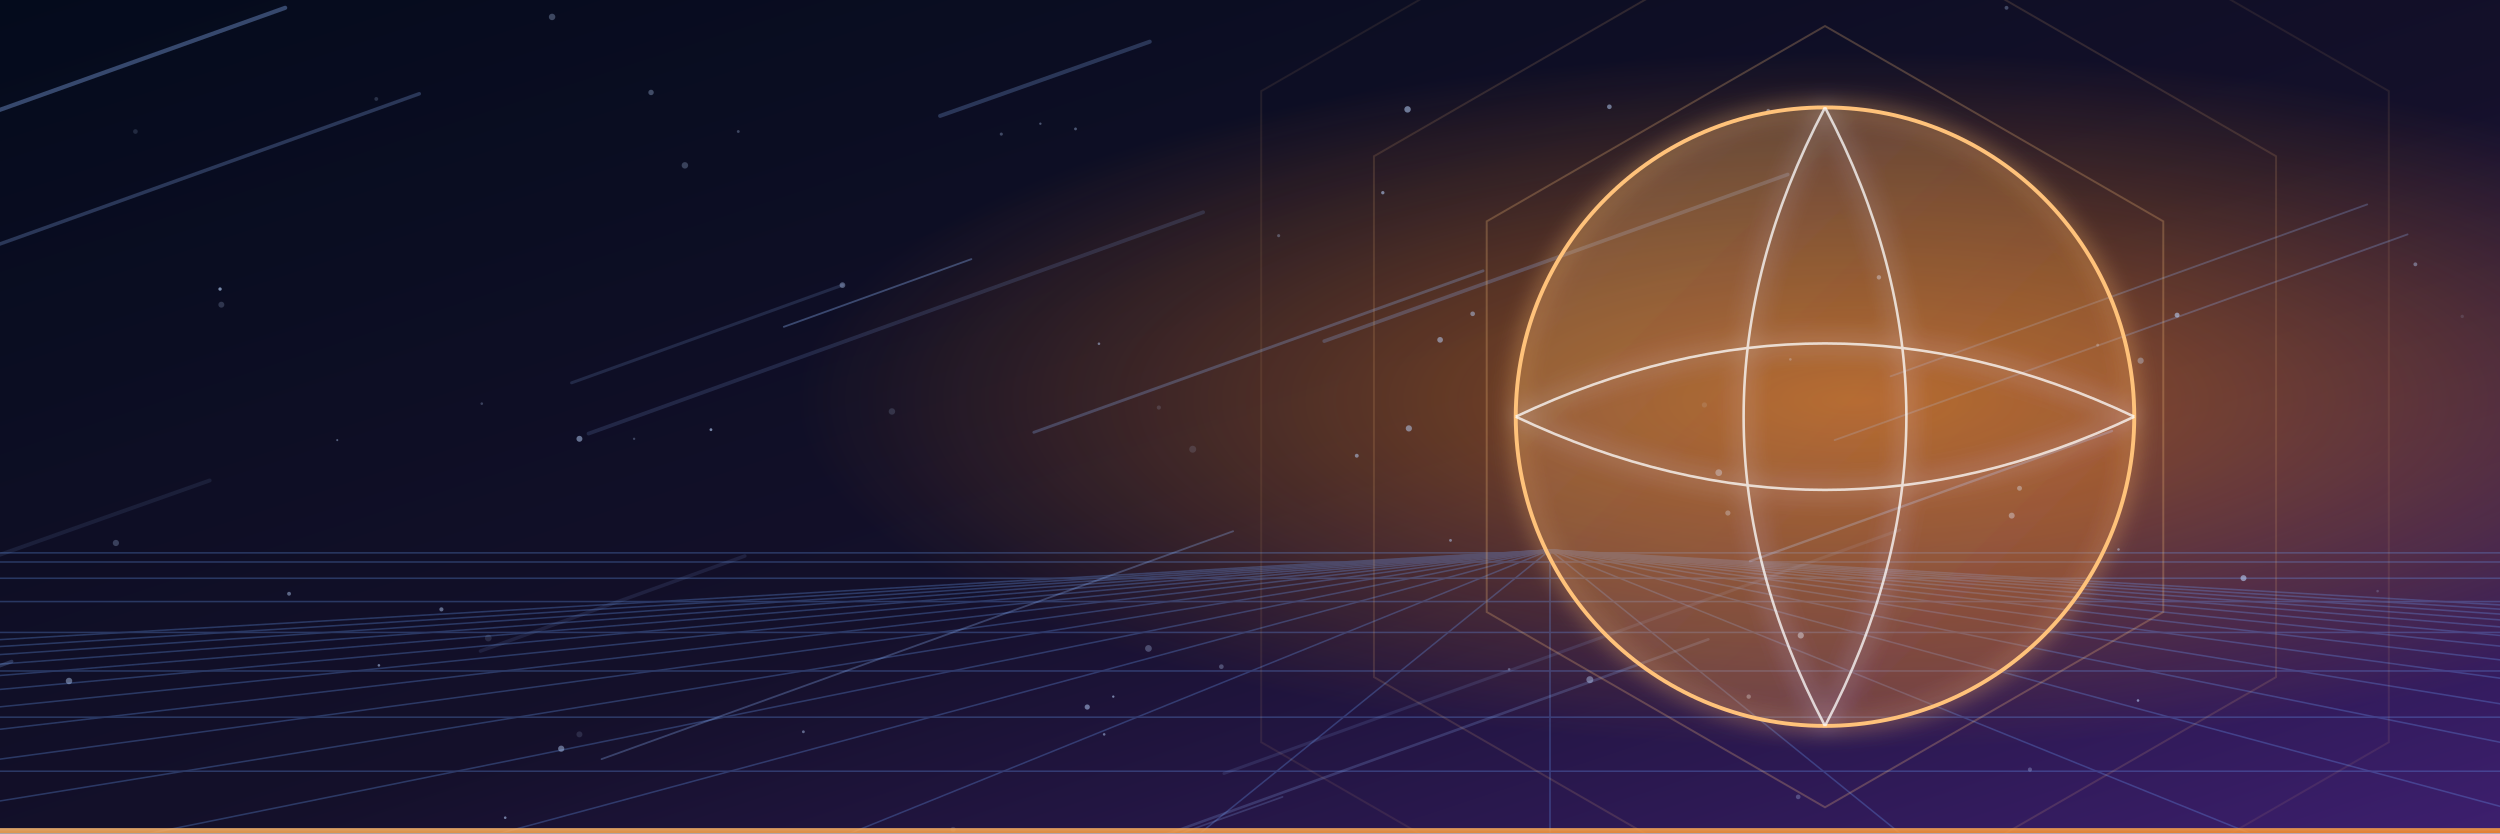
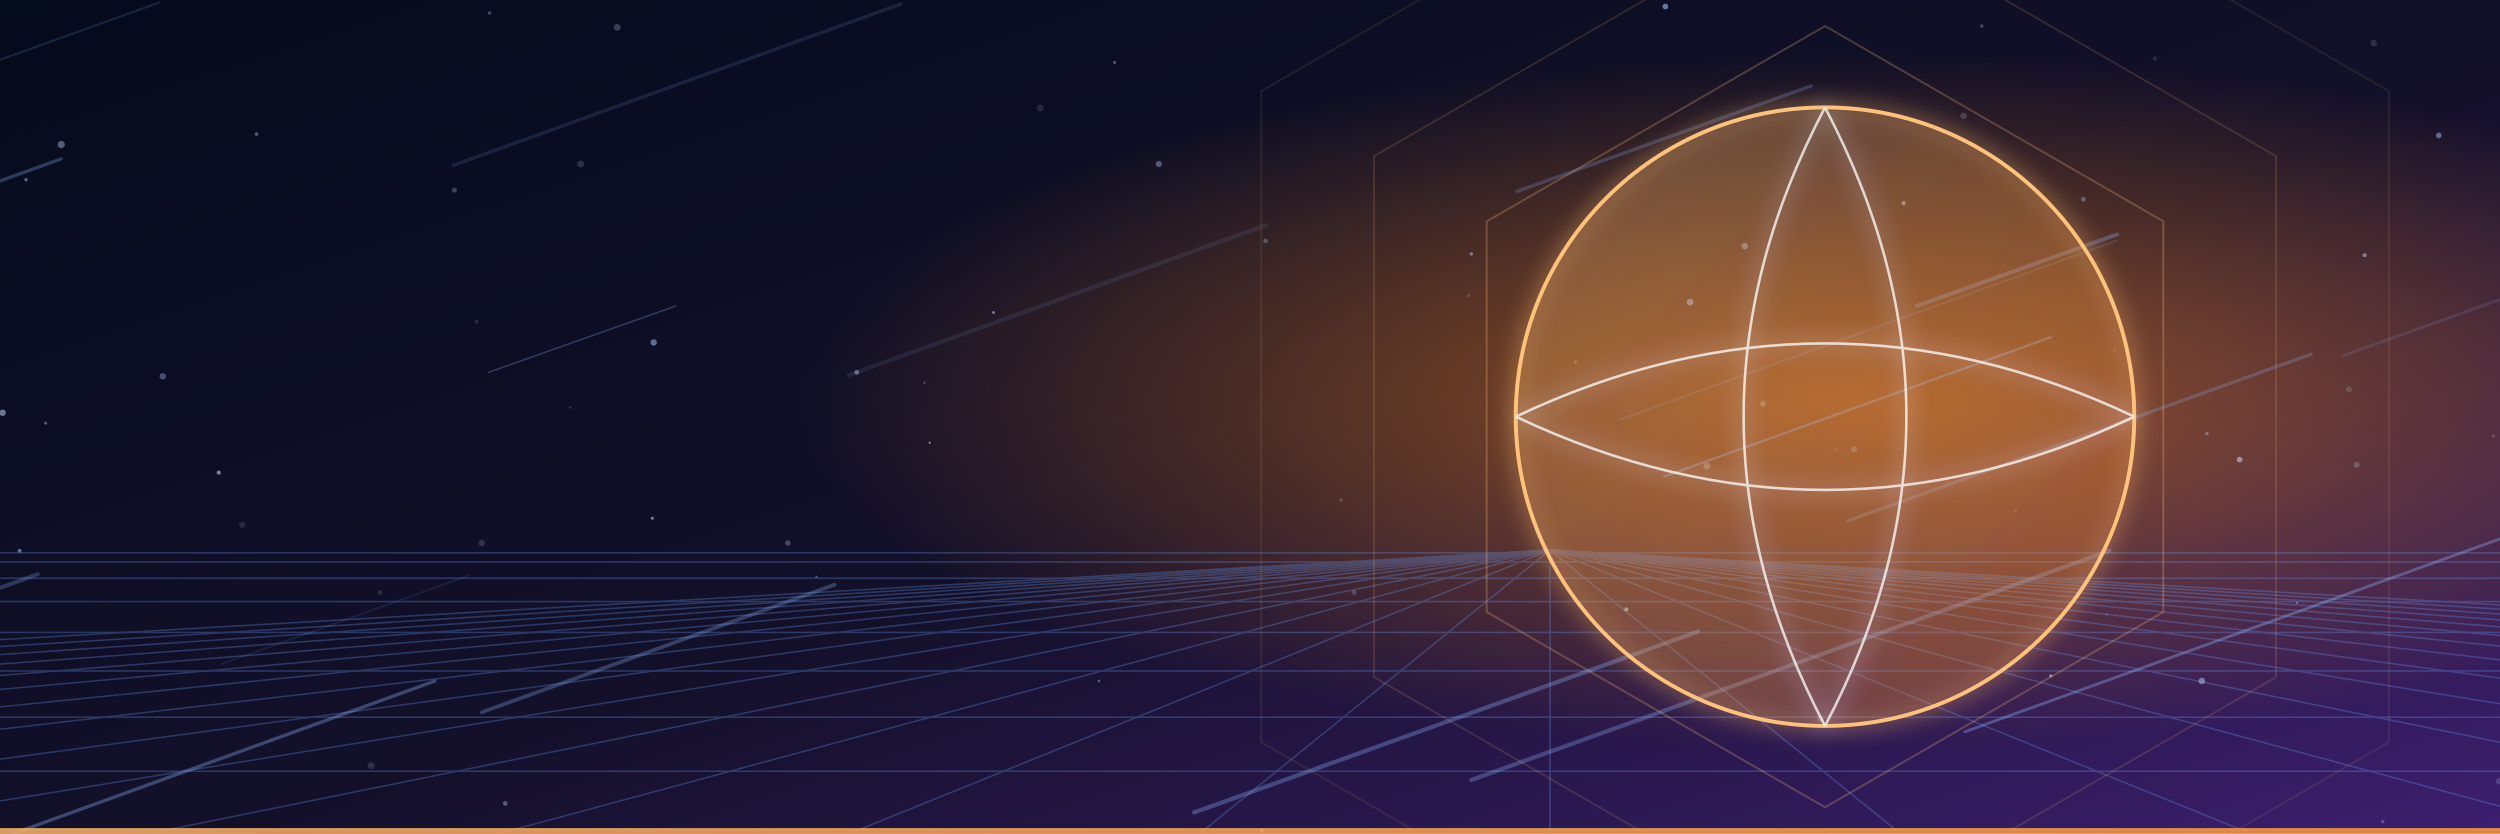
<svg xmlns="http://www.w3.org/2000/svg" viewBox="0 0 1920 640" width="1920" height="640" preserveAspectRatio="xMidYMid slice">
  <defs>
    <linearGradient id="bg" x1="0" y1="0" x2="1" y2="1">
      <stop offset="0" stop-color="#040b1c" />
      <stop offset=".55" stop-color="#14102a" />
      <stop offset="1" stop-color="#3d1f6e" />
    </linearGradient>
    <radialGradient id="halo" cx="0.74" cy="0.48" r="0.42">
      <stop offset="0" stop-color="#ff8a1f" stop-opacity=".55" />
      <stop offset="1" stop-color="#ff8a1f" stop-opacity="0" />
    </radialGradient>
    <linearGradient id="shape" x1="0" y1="0" x2="1" y2="1">
      <stop offset="0" stop-color="#ffc27a" />
      <stop offset="1" stop-color="#ff8a1f" />
    </linearGradient>
    <linearGradient id="fade" x1="0" y1="0" x2="0" y2="1">
      <stop offset="0" stop-color="#fff" stop-opacity="0" />
      <stop offset=".35" stop-color="#fff" stop-opacity="1" />
    </linearGradient>
    <mask id="fadeUp">
      <rect width="1920" height="640" fill="url(#fade)" />
    </mask>
    <filter id="glow" x="-30%" y="-30%" width="160%" height="160%">
      <feGaussianBlur stdDeviation="8" result="b" />
      <feMerge>
        <feMergeNode in="b" />
        <feMergeNode in="SourceGraphic" />
      </feMerge>
    </filter>
  </defs>
  <rect width="1920" height="640" fill="url(#bg)" />
  <rect width="1920" height="640" fill="url(#halo)" />
  <g stroke="#6aa3ff" stroke-width="1.2" opacity=".28" mask="url(#fadeUp)">
    <line x1="1190.4" y1="422.4" x2="-2572.8" y2="640" />
    <line x1="1190.4" y1="422.4" x2="-2304" y2="640" />
    <line x1="1190.4" y1="422.4" x2="-2035.2" y2="640" />
    <line x1="1190.4" y1="422.4" x2="-1766.4" y2="640" />
    <line x1="1190.4" y1="422.4" x2="-1497.6" y2="640" />
    <line x1="1190.4" y1="422.4" x2="-1228.8" y2="640" />
    <line x1="1190.4" y1="422.4" x2="-960" y2="640" />
    <line x1="1190.4" y1="422.4" x2="-691.2" y2="640" />
    <line x1="1190.4" y1="422.4" x2="-422.4" y2="640" />
    <line x1="1190.4" y1="422.4" x2="-153.6" y2="640" />
    <line x1="1190.4" y1="422.4" x2="115.2" y2="640" />
    <line x1="1190.4" y1="422.4" x2="384" y2="640" />
    <line x1="1190.4" y1="422.4" x2="652.8" y2="640" />
    <line x1="1190.4" y1="422.4" x2="921.6" y2="640" />
    <line x1="1190.4" y1="422.4" x2="1190.4" y2="640" />
    <line x1="1190.4" y1="422.4" x2="1459.2" y2="640" />
    <line x1="1190.4" y1="422.4" x2="1728" y2="640" />
    <line x1="1190.4" y1="422.4" x2="1996.8" y2="640" />
    <line x1="1190.4" y1="422.4" x2="2265.6" y2="640" />
    <line x1="1190.4" y1="422.4" x2="2534.4" y2="640" />
    <line x1="1190.4" y1="422.4" x2="2803.2" y2="640" />
    <line x1="1190.4" y1="422.4" x2="3072" y2="640" />
    <line x1="1190.4" y1="422.4" x2="3340.8" y2="640" />
    <line x1="1190.4" y1="422.4" x2="3609.6" y2="640" />
    <line x1="1190.4" y1="422.4" x2="3878.4" y2="640" />
    <line x1="1190.4" y1="422.4" x2="4147.2" y2="640" />
    <line x1="1190.4" y1="422.4" x2="4416" y2="640" />
    <line x1="1190.4" y1="422.4" x2="4684.8" y2="640" />
    <line x1="1190.4" y1="422.4" x2="4953.6" y2="640" />
    <line x1="0" y1="424.6" x2="1920" y2="424.6" />
    <line x1="0" y1="431.6" x2="1920" y2="431.6" />
    <line x1="0" y1="444.1" x2="1920" y2="444.1" />
    <line x1="0" y1="462.0" x2="1920" y2="462.0" />
    <line x1="0" y1="485.7" x2="1920" y2="485.7" />
    <line x1="0" y1="515.3" x2="1920" y2="515.3" />
    <line x1="0" y1="550.8" x2="1920" y2="550.8" />
    <line x1="0" y1="592.3" x2="1920" y2="592.3" />
    <line x1="0" y1="640.0" x2="1920" y2="640.0" />
  </g>
-   <line x1="219" y1="6" x2="-97" y2="119" stroke="#8fb8ff" stroke-width="3.2" stroke-linecap="round" opacity="0.35" />
-   <line x1="1818" y1="157" x2="1452" y2="289" stroke="#8fb8ff" stroke-width="1.4" stroke-linecap="round" opacity="0.25" />
-   <line x1="1622" y1="331" x2="1344" y2="431" stroke="#8fb8ff" stroke-width="1.8" stroke-linecap="round" opacity="0.36" />
-   <line x1="883" y1="32" x2="722" y2="89" stroke="#8fb8ff" stroke-width="3.1" stroke-linecap="round" opacity="0.24" />
-   <line x1="647" y1="219" x2="439" y2="294" stroke="#8fb8ff" stroke-width="2.3" stroke-linecap="round" opacity="0.16" />
-   <line x1="1849" y1="180" x2="1409" y2="338" stroke="#8fb8ff" stroke-width="1.4" stroke-linecap="round" opacity="0.26" />
-   <line x1="947" y1="408" x2="462" y2="583" stroke="#8fb8ff" stroke-width="1.4" stroke-linecap="round" opacity="0.29" />
-   <line x1="1373" y1="134" x2="1017" y2="262" stroke="#8fb8ff" stroke-width="2.8" stroke-linecap="round" opacity="0.24" />
-   <line x1="161" y1="369" x2="0" y2="426" stroke="#8fb8ff" stroke-width="3.0" stroke-linecap="round" opacity="0.10" />
-   <line x1="322" y1="72" x2="-80" y2="216" stroke="#8fb8ff" stroke-width="2.7" stroke-linecap="round" opacity="0.25" />
-   <line x1="9" y1="508" x2="-312" y2="624" stroke="#8fb8ff" stroke-width="2.6" stroke-linecap="round" opacity="0.22" />
-   <line x1="1139" y1="208" x2="794" y2="332" stroke="#8fb8ff" stroke-width="2.2" stroke-linecap="round" opacity="0.26" />
-   <line x1="985" y1="612" x2="589" y2="754" stroke="#8fb8ff" stroke-width="1.3" stroke-linecap="round" opacity="0.21" />
-   <line x1="746" y1="199" x2="602" y2="251" stroke="#8fb8ff" stroke-width="1.4" stroke-linecap="round" opacity="0.34" />
-   <line x1="1459" y1="407" x2="940" y2="594" stroke="#8fb8ff" stroke-width="2.3" stroke-linecap="round" opacity="0.13" />
-   <line x1="1312" y1="491" x2="798" y2="676" stroke="#8fb8ff" stroke-width="2.0" stroke-linecap="round" opacity="0.21" />
-   <line x1="924" y1="163" x2="452" y2="333" stroke="#8fb8ff" stroke-width="2.9" stroke-linecap="round" opacity="0.15" />
-   <line x1="572" y1="427" x2="369" y2="500" stroke="#8fb8ff" stroke-width="2.7" stroke-linecap="round" opacity="0.11" />
-   <circle cx="1236" cy="82" r="1.8" fill="#bcd6ff" opacity="0.50" />
-   <circle cx="546" cy="330" r="1.1" fill="#bcd6ff" opacity="0.60" />
-   <circle cx="1320" cy="363" r="2.6" fill="#bcd6ff" opacity="0.46" />
-   <circle cx="1383" cy="488" r="2.4" fill="#bcd6ff" opacity="0.57" />
-   <circle cx="259" cy="338" r="0.8" fill="#bcd6ff" opacity="0.41" />
-   <circle cx="1855" cy="203" r="1.5" fill="#bcd6ff" opacity="0.40" />
-   <circle cx="685" cy="316" r="2.5" fill="#bcd6ff" opacity="0.16" />
-   <circle cx="370" cy="310" r="1.0" fill="#bcd6ff" opacity="0.26" />
-   <circle cx="1443" cy="213" r="1.7" fill="#bcd6ff" opacity="0.48" />
-   <circle cx="647" cy="219" r="2.2" fill="#bcd6ff" opacity="0.38" />
-   <circle cx="431" cy="575" r="2.4" fill="#bcd6ff" opacity="0.45" />
-   <circle cx="1375" cy="276" r="1.0" fill="#bcd6ff" opacity="0.35" />
-   <circle cx="826" cy="99" r="1.1" fill="#bcd6ff" opacity="0.36" />
-   <circle cx="291" cy="511" r="1.0" fill="#bcd6ff" opacity="0.53" />
-   <circle cx="1541" cy="6" r="1.5" fill="#bcd6ff" opacity="0.29" />
-   <circle cx="1131" cy="241" r="1.8" fill="#bcd6ff" opacity="0.46" />
-   <circle cx="890" cy="313" r="1.6" fill="#bcd6ff" opacity="0.15" />
-   <circle cx="1891" cy="243" r="1.3" fill="#bcd6ff" opacity="0.13" />
-   <circle cx="1627" cy="422" r="1.0" fill="#bcd6ff" opacity="0.46" />
-   <circle cx="1082" cy="329" r="2.4" fill="#bcd6ff" opacity="0.49" />
-   <circle cx="388" cy="628" r="1.0" fill="#bcd6ff" opacity="0.55" />
-   <circle cx="289" cy="76" r="1.5" fill="#bcd6ff" opacity="0.18" />
-   <circle cx="769" cy="103" r="1.2" fill="#bcd6ff" opacity="0.30" />
-   <circle cx="1644" cy="277" r="2.4" fill="#bcd6ff" opacity="0.37" />
-   <circle cx="1343" cy="535" r="1.7" fill="#bcd6ff" opacity="0.42" />
-   <circle cx="445" cy="564" r="2.3" fill="#bcd6ff" opacity="0.14" />
-   <circle cx="844" cy="264" r="1.0" fill="#bcd6ff" opacity="0.47" />
-   <circle cx="982" cy="181" r="1.2" fill="#bcd6ff" opacity="0.30" />
-   <circle cx="170" cy="234" r="2.3" fill="#bcd6ff" opacity="0.20" />
-   <circle cx="1081" cy="84" r="2.5" fill="#bcd6ff" opacity="0.52" />
-   <circle cx="799" cy="95" r="0.9" fill="#bcd6ff" opacity="0.36" />
-   <circle cx="169" cy="222" r="1.3" fill="#bcd6ff" opacity="0.62" />
-   <circle cx="445" cy="337" r="2.3" fill="#bcd6ff" opacity="0.49" />
-   <circle cx="375" cy="490" r="2.6" fill="#bcd6ff" opacity="0.13" />
-   <circle cx="104" cy="101" r="1.8" fill="#bcd6ff" opacity="0.15" />
-   <circle cx="567" cy="101" r="1.1" fill="#bcd6ff" opacity="0.29" />
-   <circle cx="617" cy="562" r="1.1" fill="#bcd6ff" opacity="0.44" />
-   <circle cx="487" cy="337" r="0.9" fill="#bcd6ff" opacity="0.27" />
-   <circle cx="339" cy="468" r="1.6" fill="#bcd6ff" opacity="0.45" />
-   <circle cx="1826" cy="454" r="1.0" fill="#bcd6ff" opacity="0.20" />
-   <circle cx="1159" cy="514" r="1.0" fill="#bcd6ff" opacity="0.31" />
-   <circle cx="1642" cy="538" r="1.0" fill="#bcd6ff" opacity="0.58" />
-   <circle cx="222" cy="456" r="1.5" fill="#bcd6ff" opacity="0.44" />
-   <circle cx="1611" cy="265" r="1.1" fill="#bcd6ff" opacity="0.38" />
-   <circle cx="835" cy="543" r="2.0" fill="#bcd6ff" opacity="0.50" />
-   <circle cx="916" cy="345" r="2.7" fill="#bcd6ff" opacity="0.14" />
-   <circle cx="1358" cy="85" r="1.4" fill="#bcd6ff" opacity="0.48" />
-   <circle cx="424" cy="13" r="2.5" fill="#bcd6ff" opacity="0.29" />
-   <circle cx="848" cy="564" r="1.0" fill="#bcd6ff" opacity="0.48" />
-   <circle cx="1042" cy="350" r="1.5" fill="#bcd6ff" opacity="0.50" />
-   <circle cx="1381" cy="612" r="1.8" fill="#bcd6ff" opacity="0.27" />
-   <circle cx="1559" cy="591" r="1.6" fill="#bcd6ff" opacity="0.29" />
-   <circle cx="53" cy="523" r="2.5" fill="#bcd6ff" opacity="0.43" />
-   <circle cx="1551" cy="375" r="1.9" fill="#bcd6ff" opacity="0.49" />
-   <circle cx="1672" cy="242" r="1.9" fill="#bcd6ff" opacity="0.57" />
-   <circle cx="1221" cy="522" r="2.7" fill="#bcd6ff" opacity="0.42" />
-   <circle cx="1114" cy="415" r="1.1" fill="#bcd6ff" opacity="0.48" />
-   <circle cx="1106" cy="261" r="2.2" fill="#bcd6ff" opacity="0.50" />
-   <circle cx="732" cy="637" r="2.0" fill="#bcd6ff" opacity="0.16" />
-   <circle cx="1309" cy="311" r="2.0" fill="#bcd6ff" opacity="0.15" />
-   <circle cx="855" cy="535" r="0.9" fill="#bcd6ff" opacity="0.57" />
-   <circle cx="526" cy="127" r="2.5" fill="#bcd6ff" opacity="0.26" />
-   <circle cx="1723" cy="444" r="2.3" fill="#bcd6ff" opacity="0.57" />
-   <circle cx="882" cy="498" r="2.6" fill="#bcd6ff" opacity="0.29" />
-   <circle cx="938" cy="512" r="1.8" fill="#bcd6ff" opacity="0.30" />
-   <circle cx="1327" cy="394" r="2.0" fill="#bcd6ff" opacity="0.40" />
-   <circle cx="1062" cy="148" r="1.3" fill="#bcd6ff" opacity="0.55" />
-   <circle cx="89" cy="417" r="2.4" fill="#bcd6ff" opacity="0.25" />
-   <circle cx="1545" cy="396" r="2.3" fill="#bcd6ff" opacity="0.52" />
-   <circle cx="500" cy="71" r="2.1" fill="#bcd6ff" opacity="0.31" />
+   <line x1="1625" y1="185" x2="1245" y2="322" stroke="#8fb8ff" stroke-width="1.8" stroke-linecap="round" opacity="0.14" />
+   <line x1="1391" y1="66" x2="1165" y2="147" stroke="#8fb8ff" stroke-width="2.6" stroke-linecap="round" opacity="0.22" />
+   <line x1="1620" y1="423" x2="1130" y2="599" stroke="#8fb8ff" stroke-width="3.2" stroke-linecap="round" opacity="0.30" />
+   <line x1="122" y1="2" x2="-264" y2="141" stroke="#8fb8ff" stroke-width="1.6" stroke-linecap="round" opacity="0.15" />
+   <line x1="641" y1="449" x2="370" y2="547" stroke="#8fb8ff" stroke-width="2.9" stroke-linecap="round" opacity="0.28" />
+   <line x1="2000" y1="385" x2="1509" y2="562" stroke="#8fb8ff" stroke-width="2.2" stroke-linecap="round" opacity="0.35" />
+   <line x1="1775" y1="272" x2="1419" y2="400" stroke="#8fb8ff" stroke-width="2.5" stroke-linecap="round" opacity="0.23" />
+   <line x1="692" y1="3" x2="348" y2="127" stroke="#8fb8ff" stroke-width="2.6" stroke-linecap="round" opacity="0.13" />
+   <line x1="519" y1="235" x2="375" y2="286" stroke="#8fb8ff" stroke-width="1.2" stroke-linecap="round" opacity="0.26" />
+   <line x1="1575" y1="259" x2="1278" y2="366" stroke="#8fb8ff" stroke-width="1.7" stroke-linecap="round" opacity="0.35" />
+   <line x1="360" y1="442" x2="170" y2="510" stroke="#8fb8ff" stroke-width="1.4" stroke-linecap="round" opacity="0.10" />
+   <line x1="1626" y1="180" x2="1472" y2="235" stroke="#8fb8ff" stroke-width="3.0" stroke-linecap="round" opacity="0.28" />
+   <line x1="2026" y1="192" x2="1800" y2="273" stroke="#8fb8ff" stroke-width="2.1" stroke-linecap="round" opacity="0.14" />
+   <line x1="972" y1="173" x2="652" y2="288" stroke="#8fb8ff" stroke-width="3.3" stroke-linecap="round" opacity="0.10" />
+   <line x1="334" y1="523" x2="-130" y2="691" stroke="#8fb8ff" stroke-width="2.6" stroke-linecap="round" opacity="0.33" />
+   <line x1="1304" y1="485" x2="917" y2="624" stroke="#8fb8ff" stroke-width="3.2" stroke-linecap="round" opacity="0.32" />
+   <line x1="47" y1="122" x2="-238" y2="225" stroke="#8fb8ff" stroke-width="2.6" stroke-linecap="round" opacity="0.28" />
+   <line x1="29" y1="441" x2="-324" y2="568" stroke="#8fb8ff" stroke-width="3.1" stroke-linecap="round" opacity="0.24" />
+   <circle cx="285" cy="588" r="2.6" fill="#bcd6ff" opacity="0.17" />
+   <circle cx="1575" cy="519" r="1.2" fill="#bcd6ff" opacity="0.59" />
+   <circle cx="47" cy="111" r="2.8" fill="#bcd6ff" opacity="0.40" />
+   <circle cx="1600" cy="153" r="1.8" fill="#bcd6ff" opacity="0.33" />
+   <circle cx="1522" cy="20" r="1.4" fill="#bcd6ff" opacity="0.27" />
+   <circle cx="388" cy="617" r="1.8" fill="#bcd6ff" opacity="0.37" />
+   <circle cx="1610" cy="202" r="1.3" fill="#bcd6ff" opacity="0.14" />
+   <circle cx="474" cy="21" r="2.6" fill="#bcd6ff" opacity="0.25" />
+   <circle cx="799" cy="83" r="2.6" fill="#bcd6ff" opacity="0.14" />
+   <circle cx="627" cy="443" r="0.9" fill="#bcd6ff" opacity="0.35" />
+   <circle cx="1311" cy="358" r="2.7" fill="#bcd6ff" opacity="0.30" />
+   <circle cx="1406" cy="640" r="0.9" fill="#bcd6ff" opacity="0.24" />
+   <circle cx="197" cy="103" r="1.4" fill="#bcd6ff" opacity="0.39" />
+   <circle cx="605" cy="417" r="2.1" fill="#bcd6ff" opacity="0.29" />
+   <circle cx="502" cy="263" r="2.5" fill="#bcd6ff" opacity="0.47" />
+   <circle cx="438" cy="313" r="1.0" fill="#bcd6ff" opacity="0.18" />
+   <circle cx="446" cy="126" r="2.7" fill="#bcd6ff" opacity="0.17" />
+   <circle cx="890" cy="126" r="2.4" fill="#bcd6ff" opacity="0.36" />
+   <circle cx="969" cy="638" r="1.5" fill="#bcd6ff" opacity="0.60" />
+   <circle cx="1618" cy="472" r="1.0" fill="#bcd6ff" opacity="0.18" />
+   <circle cx="1040" cy="455" r="1.9" fill="#bcd6ff" opacity="0.22" />
+   <circle cx="1298" cy="232" r="2.6" fill="#bcd6ff" opacity="0.47" />
+   <circle cx="20" cy="138" r="1.3" fill="#bcd6ff" opacity="0.47" />
+   <circle cx="125" cy="289" r="2.5" fill="#bcd6ff" opacity="0.33" />
+   <circle cx="1804" cy="299" r="2.3" fill="#bcd6ff" opacity="0.19" />
+   <circle cx="1424" cy="345" r="2.3" fill="#bcd6ff" opacity="0.25" />
+   <circle cx="1128" cy="227" r="1.3" fill="#bcd6ff" opacity="0.18" />
+   <circle cx="1720" cy="353" r="2.2" fill="#bcd6ff" opacity="0.56" />
+   <circle cx="1919" cy="600" r="2.4" fill="#bcd6ff" opacity="0.19" />
+   <circle cx="1210" cy="278" r="1.1" fill="#bcd6ff" opacity="0.31" />
+   <circle cx="501" cy="398" r="1.2" fill="#bcd6ff" opacity="0.56" />
+   <circle cx="15" cy="423" r="1.5" fill="#bcd6ff" opacity="0.49" />
+   <circle cx="1691" cy="523" r="2.5" fill="#bcd6ff" opacity="0.48" />
+   <circle cx="1508" cy="89" r="2.5" fill="#bcd6ff" opacity="0.21" />
+   <circle cx="1548" cy="392" r="1.1" fill="#bcd6ff" opacity="0.19" />
+   <circle cx="1695" cy="333" r="1.3" fill="#bcd6ff" opacity="0.35" />
+   <circle cx="1823" cy="33" r="2.5" fill="#bcd6ff" opacity="0.16" />
+   <circle cx="1764" cy="463" r="0.8" fill="#bcd6ff" opacity="0.47" />
+   <circle cx="710" cy="294" r="0.8" fill="#bcd6ff" opacity="0.36" />
+   <circle cx="1340" cy="189" r="2.5" fill="#bcd6ff" opacity="0.41" />
+   <circle cx="1655" cy="45" r="1.7" fill="#bcd6ff" opacity="0.14" />
+   <circle cx="1873" cy="104" r="2.2" fill="#bcd6ff" opacity="0.44" />
+   <circle cx="856" cy="48" r="1.3" fill="#bcd6ff" opacity="0.33" />
+   <circle cx="1249" cy="468" r="1.6" fill="#bcd6ff" opacity="0.61" />
+   <circle cx="1410" cy="345" r="1.2" fill="#bcd6ff" opacity="0.16" />
+   <circle cx="714" cy="340" r="0.9" fill="#bcd6ff" opacity="0.57" />
+   <circle cx="1830" cy="631" r="1.4" fill="#bcd6ff" opacity="0.28" />
+   <circle cx="1810" cy="357" r="2.2" fill="#bcd6ff" opacity="0.25" />
+   <circle cx="366" cy="247" r="1.6" fill="#bcd6ff" opacity="0.14" />
+   <circle cx="763" cy="240" r="1.1" fill="#bcd6ff" opacity="0.56" />
+   <circle cx="1279" cy="5" r="2.2" fill="#bcd6ff" opacity="0.53" />
+   <circle cx="1915" cy="335" r="1.3" fill="#bcd6ff" opacity="0.22" />
+   <circle cx="186" cy="403" r="2.4" fill="#bcd6ff" opacity="0.14" />
+   <circle cx="35" cy="325" r="1.2" fill="#bcd6ff" opacity="0.38" />
+   <circle cx="972" cy="185" r="1.8" fill="#bcd6ff" opacity="0.29" />
+   <circle cx="658" cy="286" r="1.8" fill="#bcd6ff" opacity="0.44" />
+   <circle cx="1816" cy="196" r="1.6" fill="#bcd6ff" opacity="0.48" />
+   <circle cx="370" cy="417" r="2.5" fill="#bcd6ff" opacity="0.18" />
+   <circle cx="1030" cy="384" r="1.5" fill="#bcd6ff" opacity="0.18" />
+   <circle cx="349" cy="146" r="1.9" fill="#bcd6ff" opacity="0.28" />
+   <circle cx="376" cy="10" r="1.4" fill="#bcd6ff" opacity="0.29" />
+   <circle cx="2" cy="317" r="2.5" fill="#bcd6ff" opacity="0.52" />
+   <circle cx="1624" cy="269" r="1.4" fill="#bcd6ff" opacity="0.13" />
+   <circle cx="292" cy="455" r="1.8" fill="#bcd6ff" opacity="0.15" />
+   <circle cx="844" cy="523" r="1.0" fill="#bcd6ff" opacity="0.38" />
+   <circle cx="168" cy="363" r="1.6" fill="#bcd6ff" opacity="0.59" />
+   <circle cx="1462" cy="156" r="1.6" fill="#bcd6ff" opacity="0.53" />
+   <circle cx="1130" cy="195" r="1.3" fill="#bcd6ff" opacity="0.48" />
+   <circle cx="1354" cy="310" r="2.2" fill="#bcd6ff" opacity="0.33" />
+   <circle cx="1398" cy="552" r="2.4" fill="#bcd6ff" opacity="0.23" />
  <g opacity=".9">
    <polygon points="1661.4,470.0 1401.6,620.0 1141.8,470.0 1141.8,170.0 1401.6,20.0 1661.4,170.0" fill="none" stroke="#ffc27a" stroke-width="1.5" opacity="0.28" />
    <polygon points="1748.0,520.0 1401.6,720.0 1055.2,520.0 1055.2,120.0 1401.6,-80.0 1748.0,120.0" fill="none" stroke="#ffc27a" stroke-width="1.5" opacity="0.16" />
    <polygon points="1834.6,570.0 1401.6,820.0 968.6,570.0 968.6,70.0 1401.6,-180.0 1834.6,70.0" fill="none" stroke="#ffc27a" stroke-width="1.5" opacity="0.1" />
  </g>
  <g filter="url(#glow)">
    <circle cx="1401.6" cy="320" r="237.5" fill="url(#shape)" fill-opacity=".16" stroke="#ffc27a" stroke-width="3" />
    <g fill="none" stroke="#ffffff" stroke-width="2" opacity=".75">
      <path d="M1164.1 320 Q1401.6 207.5 1639.1 320" />
      <path d="M1164.1 320 Q1401.6 432.5 1639.1 320" />
      <path d="M1401.6 82.5 Q1276.6 320 1401.6 557.5" />
      <path d="M1401.6 82.5 Q1526.6 320 1401.6 557.5" />
    </g>
  </g>
  <rect y="636" width="1920" height="4" fill="url(#shape)" opacity=".85" />
</svg>
